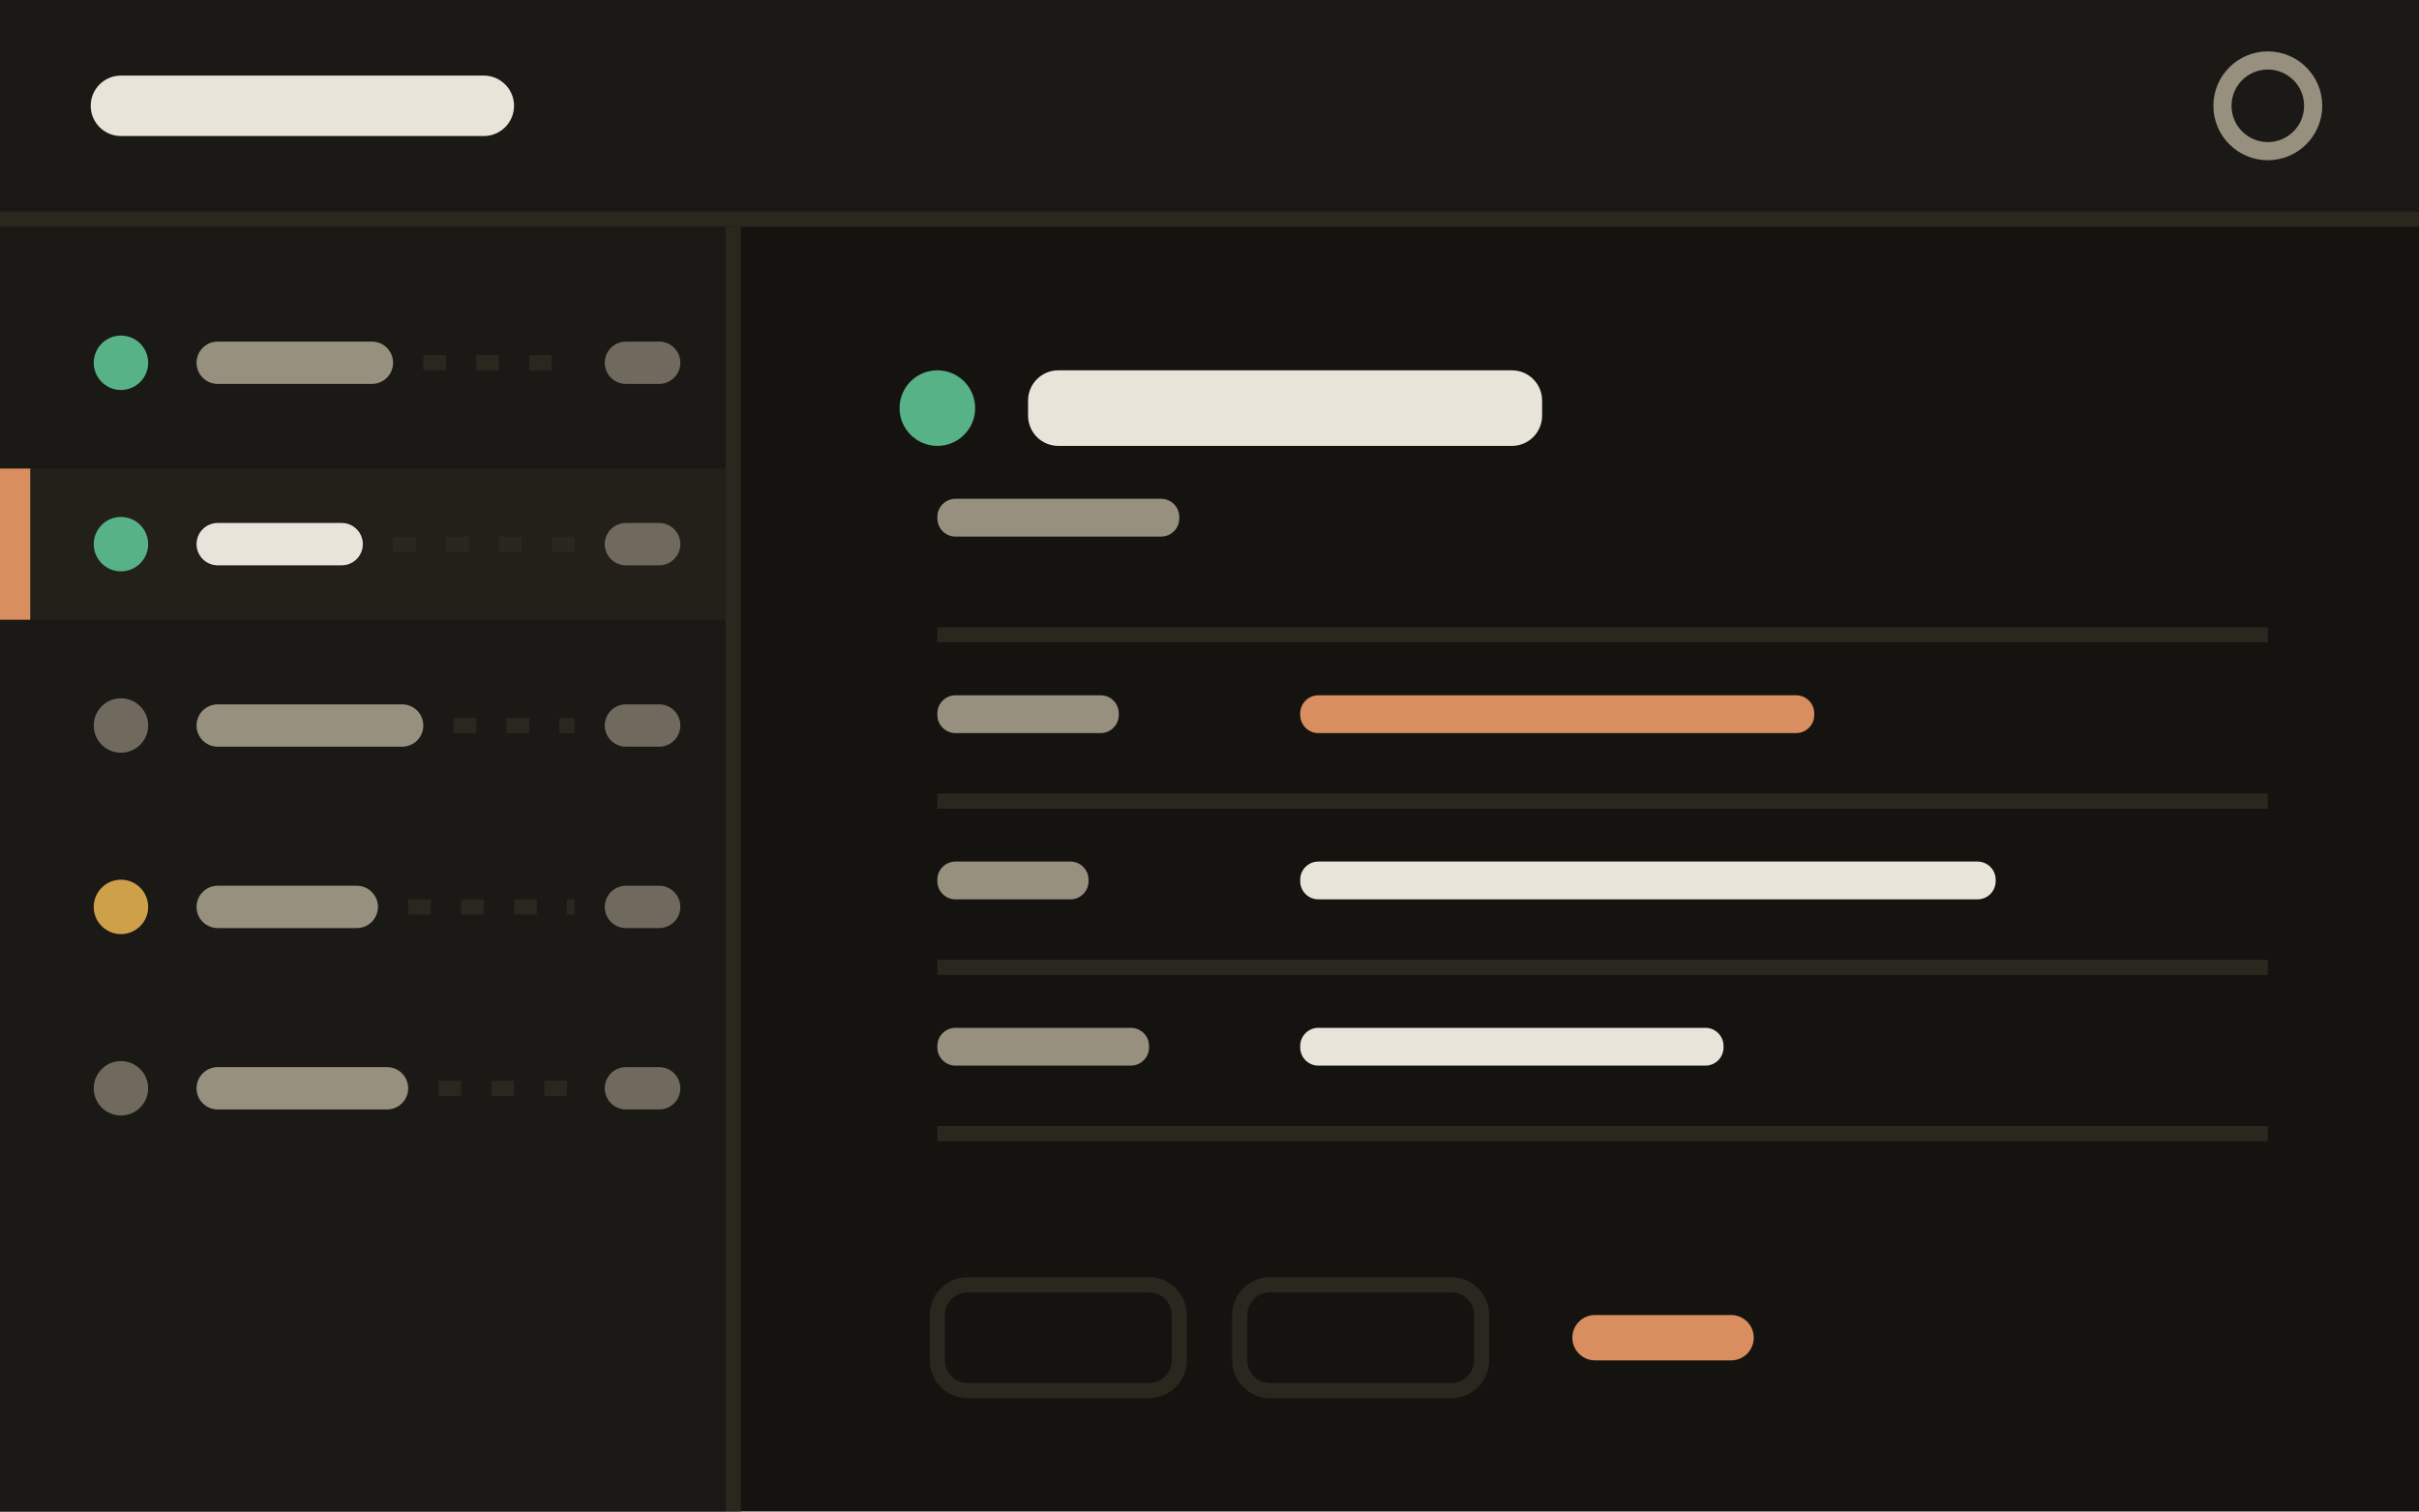
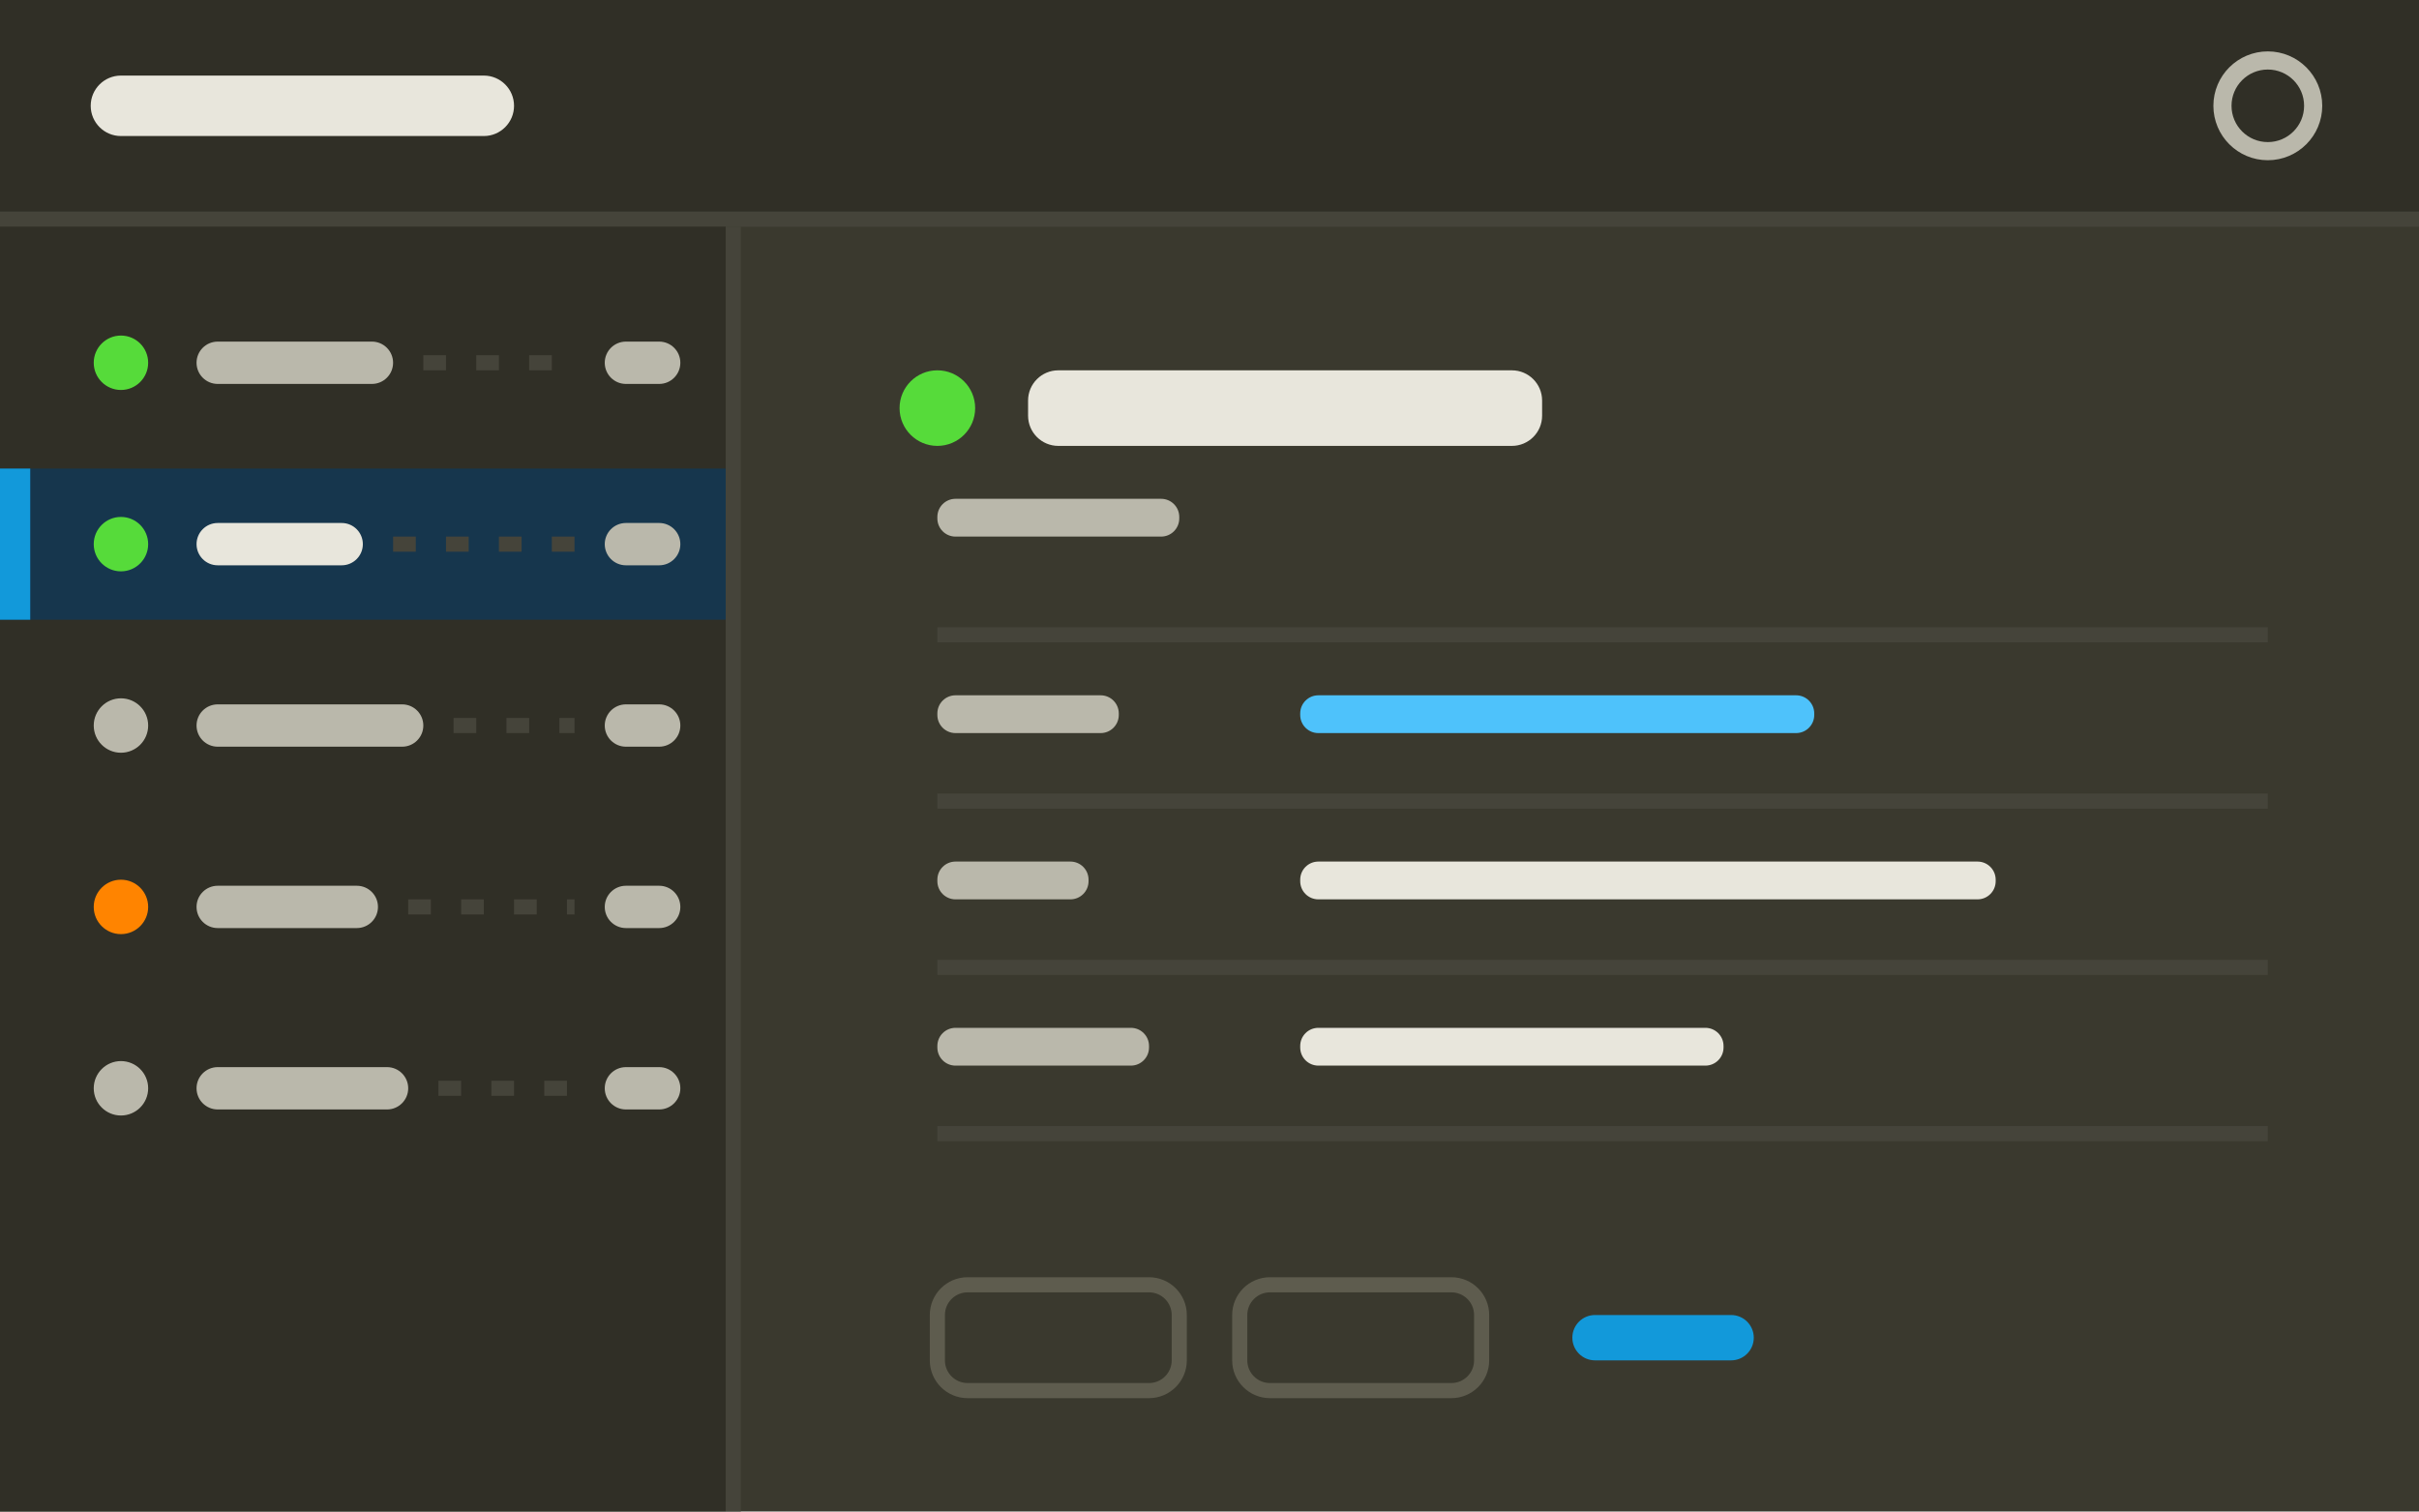
<svg xmlns="http://www.w3.org/2000/svg" viewBox="0 0 160 100">
-   <rect width="160" height="100" fill="#151310" />
-   <rect width="160" height="14" fill="#1b1915" />
-   <rect y="14" width="160" height="1" fill="#2a271f" />
-   <rect x="6" y="5" width="28" height="4" rx="2" fill="#e9e4da" />
-   <circle cx="150" cy="7" r="3" fill="none" stroke="#97907f" stroke-width="1.2" />
-   <rect y="15" width="48" height="85" fill="#1b1915" />
-   <rect x="48" y="15" width="1" height="85" fill="#2a271f" />
-   <circle cx="8" cy="24" r="1.8" fill="#57b287" />
-   <rect x="13" y="22.6" width="13" height="2.8" rx="1.4" fill="#97907f" />
-   <line x1="28" y1="24" x2="38" y2="24" stroke="#2a271f" stroke-width="1" stroke-dasharray="1.5 2" />
-   <rect x="40" y="22.6" width="5" height="2.8" rx="1.4" fill="#6f695e" />
-   <rect y="31" width="48" height="10" fill="#232019" />
-   <rect y="31" width="2" height="10" fill="#d98e5f" />
-   <circle cx="8" cy="36" r="1.8" fill="#57b287" />
-   <rect x="13" y="34.6" width="11" height="2.8" rx="1.4" fill="#e9e4da" />
-   <line x1="26" y1="36" x2="38" y2="36" stroke="#2a271f" stroke-width="1" stroke-dasharray="1.5 2" />
-   <rect x="40" y="34.6" width="5" height="2.8" rx="1.4" fill="#6f695e" />
-   <circle cx="8" cy="48" r="1.8" fill="#6f695e" />
-   <rect x="13" y="46.6" width="15" height="2.8" rx="1.4" fill="#97907f" />
-   <line x1="30" y1="48" x2="38" y2="48" stroke="#2a271f" stroke-width="1" stroke-dasharray="1.5 2" />
-   <rect x="40" y="46.6" width="5" height="2.8" rx="1.4" fill="#6f695e" />
-   <circle cx="8" cy="60" r="1.8" fill="#cfa04a" />
-   <rect x="13" y="58.6" width="12" height="2.8" rx="1.4" fill="#97907f" />
-   <line x1="27" y1="60" x2="38" y2="60" stroke="#2a271f" stroke-width="1" stroke-dasharray="1.5 2" />
-   <rect x="40" y="58.6" width="5" height="2.8" rx="1.4" fill="#6f695e" />
-   <circle cx="8" cy="72" r="1.8" fill="#6f695e" />
-   <rect x="13" y="70.6" width="14" height="2.8" rx="1.4" fill="#97907f" />
-   <line x1="29" y1="72" x2="38" y2="72" stroke="#2a271f" stroke-width="1" stroke-dasharray="1.5 2" />
-   <rect x="40" y="70.6" width="5" height="2.8" rx="1.4" fill="#6f695e" />
-   <circle cx="62" cy="27" r="2.5" fill="#57b287" />
-   <rect x="68" y="24.5" width="34" height="5" rx="2" fill="#e9e4da" />
-   <rect x="62" y="33" width="16" height="2.5" rx="1.2" fill="#97907f" />
-   <line x1="62" y1="42" x2="150" y2="42" stroke="#2a271f" />
-   <rect x="62" y="46" width="12" height="2.5" rx="1.2" fill="#97907f" />
-   <rect x="86" y="46" width="34" height="2.5" rx="1.2" fill="#d98e5f" />
-   <line x1="62" y1="53" x2="150" y2="53" stroke="#2a271f" />
-   <rect x="62" y="57" width="10" height="2.5" rx="1.2" fill="#97907f" />
-   <rect x="86" y="57" width="46" height="2.5" rx="1.2" fill="#e9e4da" />
-   <line x1="62" y1="64" x2="150" y2="64" stroke="#2a271f" />
-   <rect x="62" y="68" width="14" height="2.5" rx="1.2" fill="#97907f" />
-   <rect x="86" y="68" width="28" height="2.5" rx="1.2" fill="#e9e4da" />
-   <line x1="62" y1="75" x2="150" y2="75" stroke="#2a271f" />
-   <rect x="62" y="85" width="16" height="7" rx="2" fill="none" stroke="#2a271f" />
-   <rect x="82" y="85" width="16" height="7" rx="2" fill="none" stroke="#2a271f" />
-   <rect x="104" y="87" width="12" height="3" rx="1.5" fill="#d98e5f" />
+   <rect width="160" height="100" fill="#3a392e" />
+   <rect width="160" height="14" fill="#302f26" />
+   <rect y="14" width="160" height="1" fill="#45443a" />
+   <rect x="6" y="5" width="28" height="4" rx="2" fill="#e8e6dc" />
+   <circle cx="150" cy="7" r="3" fill="none" stroke="#bab8ab" stroke-width="1.2" />
+   <rect y="15" width="48" height="85" fill="#302f26" />
+   <rect x="48" y="15" width="1" height="85" fill="#45443a" />
+   <circle cx="8" cy="24" r="1.8" fill="#56db3a" />
+   <rect x="13" y="22.6" width="13" height="2.8" rx="1.4" fill="#bab8ab" />
+   <line x1="28" y1="24" x2="38" y2="24" stroke="#45443a" stroke-width="1" stroke-dasharray="1.5 2" />
+   <rect x="40" y="22.6" width="5" height="2.8" rx="1.4" fill="#bab8ab" />
+   <rect y="31" width="48" height="10" fill="#16364d" />
+   <rect y="31" width="2" height="10" fill="#1299da" />
+   <circle cx="8" cy="36" r="1.8" fill="#56db3a" />
+   <rect x="13" y="34.6" width="11" height="2.8" rx="1.4" fill="#e8e6dc" />
+   <line x1="26" y1="36" x2="38" y2="36" stroke="#45443a" stroke-width="1" stroke-dasharray="1.5 2" />
+   <rect x="40" y="34.6" width="5" height="2.8" rx="1.4" fill="#bab8ab" />
+   <circle cx="8" cy="48" r="1.8" fill="#bab8ab" />
+   <rect x="13" y="46.6" width="15" height="2.8" rx="1.4" fill="#bab8ab" />
+   <line x1="30" y1="48" x2="38" y2="48" stroke="#45443a" stroke-width="1" stroke-dasharray="1.5 2" />
+   <rect x="40" y="46.6" width="5" height="2.8" rx="1.4" fill="#bab8ab" />
+   <circle cx="8" cy="60" r="1.8" fill="#ff8400" />
+   <rect x="13" y="58.6" width="12" height="2.8" rx="1.4" fill="#bab8ab" />
+   <line x1="27" y1="60" x2="38" y2="60" stroke="#45443a" stroke-width="1" stroke-dasharray="1.5 2" />
+   <rect x="40" y="58.6" width="5" height="2.8" rx="1.4" fill="#bab8ab" />
+   <circle cx="8" cy="72" r="1.8" fill="#bab8ab" />
+   <rect x="13" y="70.6" width="14" height="2.8" rx="1.4" fill="#bab8ab" />
+   <line x1="29" y1="72" x2="38" y2="72" stroke="#45443a" stroke-width="1" stroke-dasharray="1.5 2" />
+   <rect x="40" y="70.6" width="5" height="2.8" rx="1.4" fill="#bab8ab" />
+   <circle cx="62" cy="27" r="2.5" fill="#56db3a" />
+   <rect x="68" y="24.5" width="34" height="5" rx="2" fill="#e8e6dc" />
+   <rect x="62" y="33" width="16" height="2.5" rx="1.2" fill="#bab8ab" />
+   <line x1="62" y1="42" x2="150" y2="42" stroke="#45443a" />
+   <rect x="62" y="46" width="12" height="2.5" rx="1.2" fill="#bab8ab" />
+   <rect x="86" y="46" width="34" height="2.5" rx="1.2" fill="#4ec2fb" />
+   <line x1="62" y1="53" x2="150" y2="53" stroke="#45443a" />
+   <rect x="62" y="57" width="10" height="2.5" rx="1.2" fill="#bab8ab" />
+   <rect x="86" y="57" width="46" height="2.5" rx="1.2" fill="#e8e6dc" />
+   <line x1="62" y1="64" x2="150" y2="64" stroke="#45443a" />
+   <rect x="62" y="68" width="14" height="2.5" rx="1.2" fill="#bab8ab" />
+   <rect x="86" y="68" width="28" height="2.5" rx="1.2" fill="#e8e6dc" />
+   <line x1="62" y1="75" x2="150" y2="75" stroke="#45443a" />
+   <rect x="62" y="85" width="16" height="7" rx="2" fill="none" stroke="#5e5c4e" />
+   <rect x="82" y="85" width="16" height="7" rx="2" fill="none" stroke="#5e5c4e" />
+   <rect x="104" y="87" width="12" height="3" rx="1.5" fill="#1299da" />
</svg>
